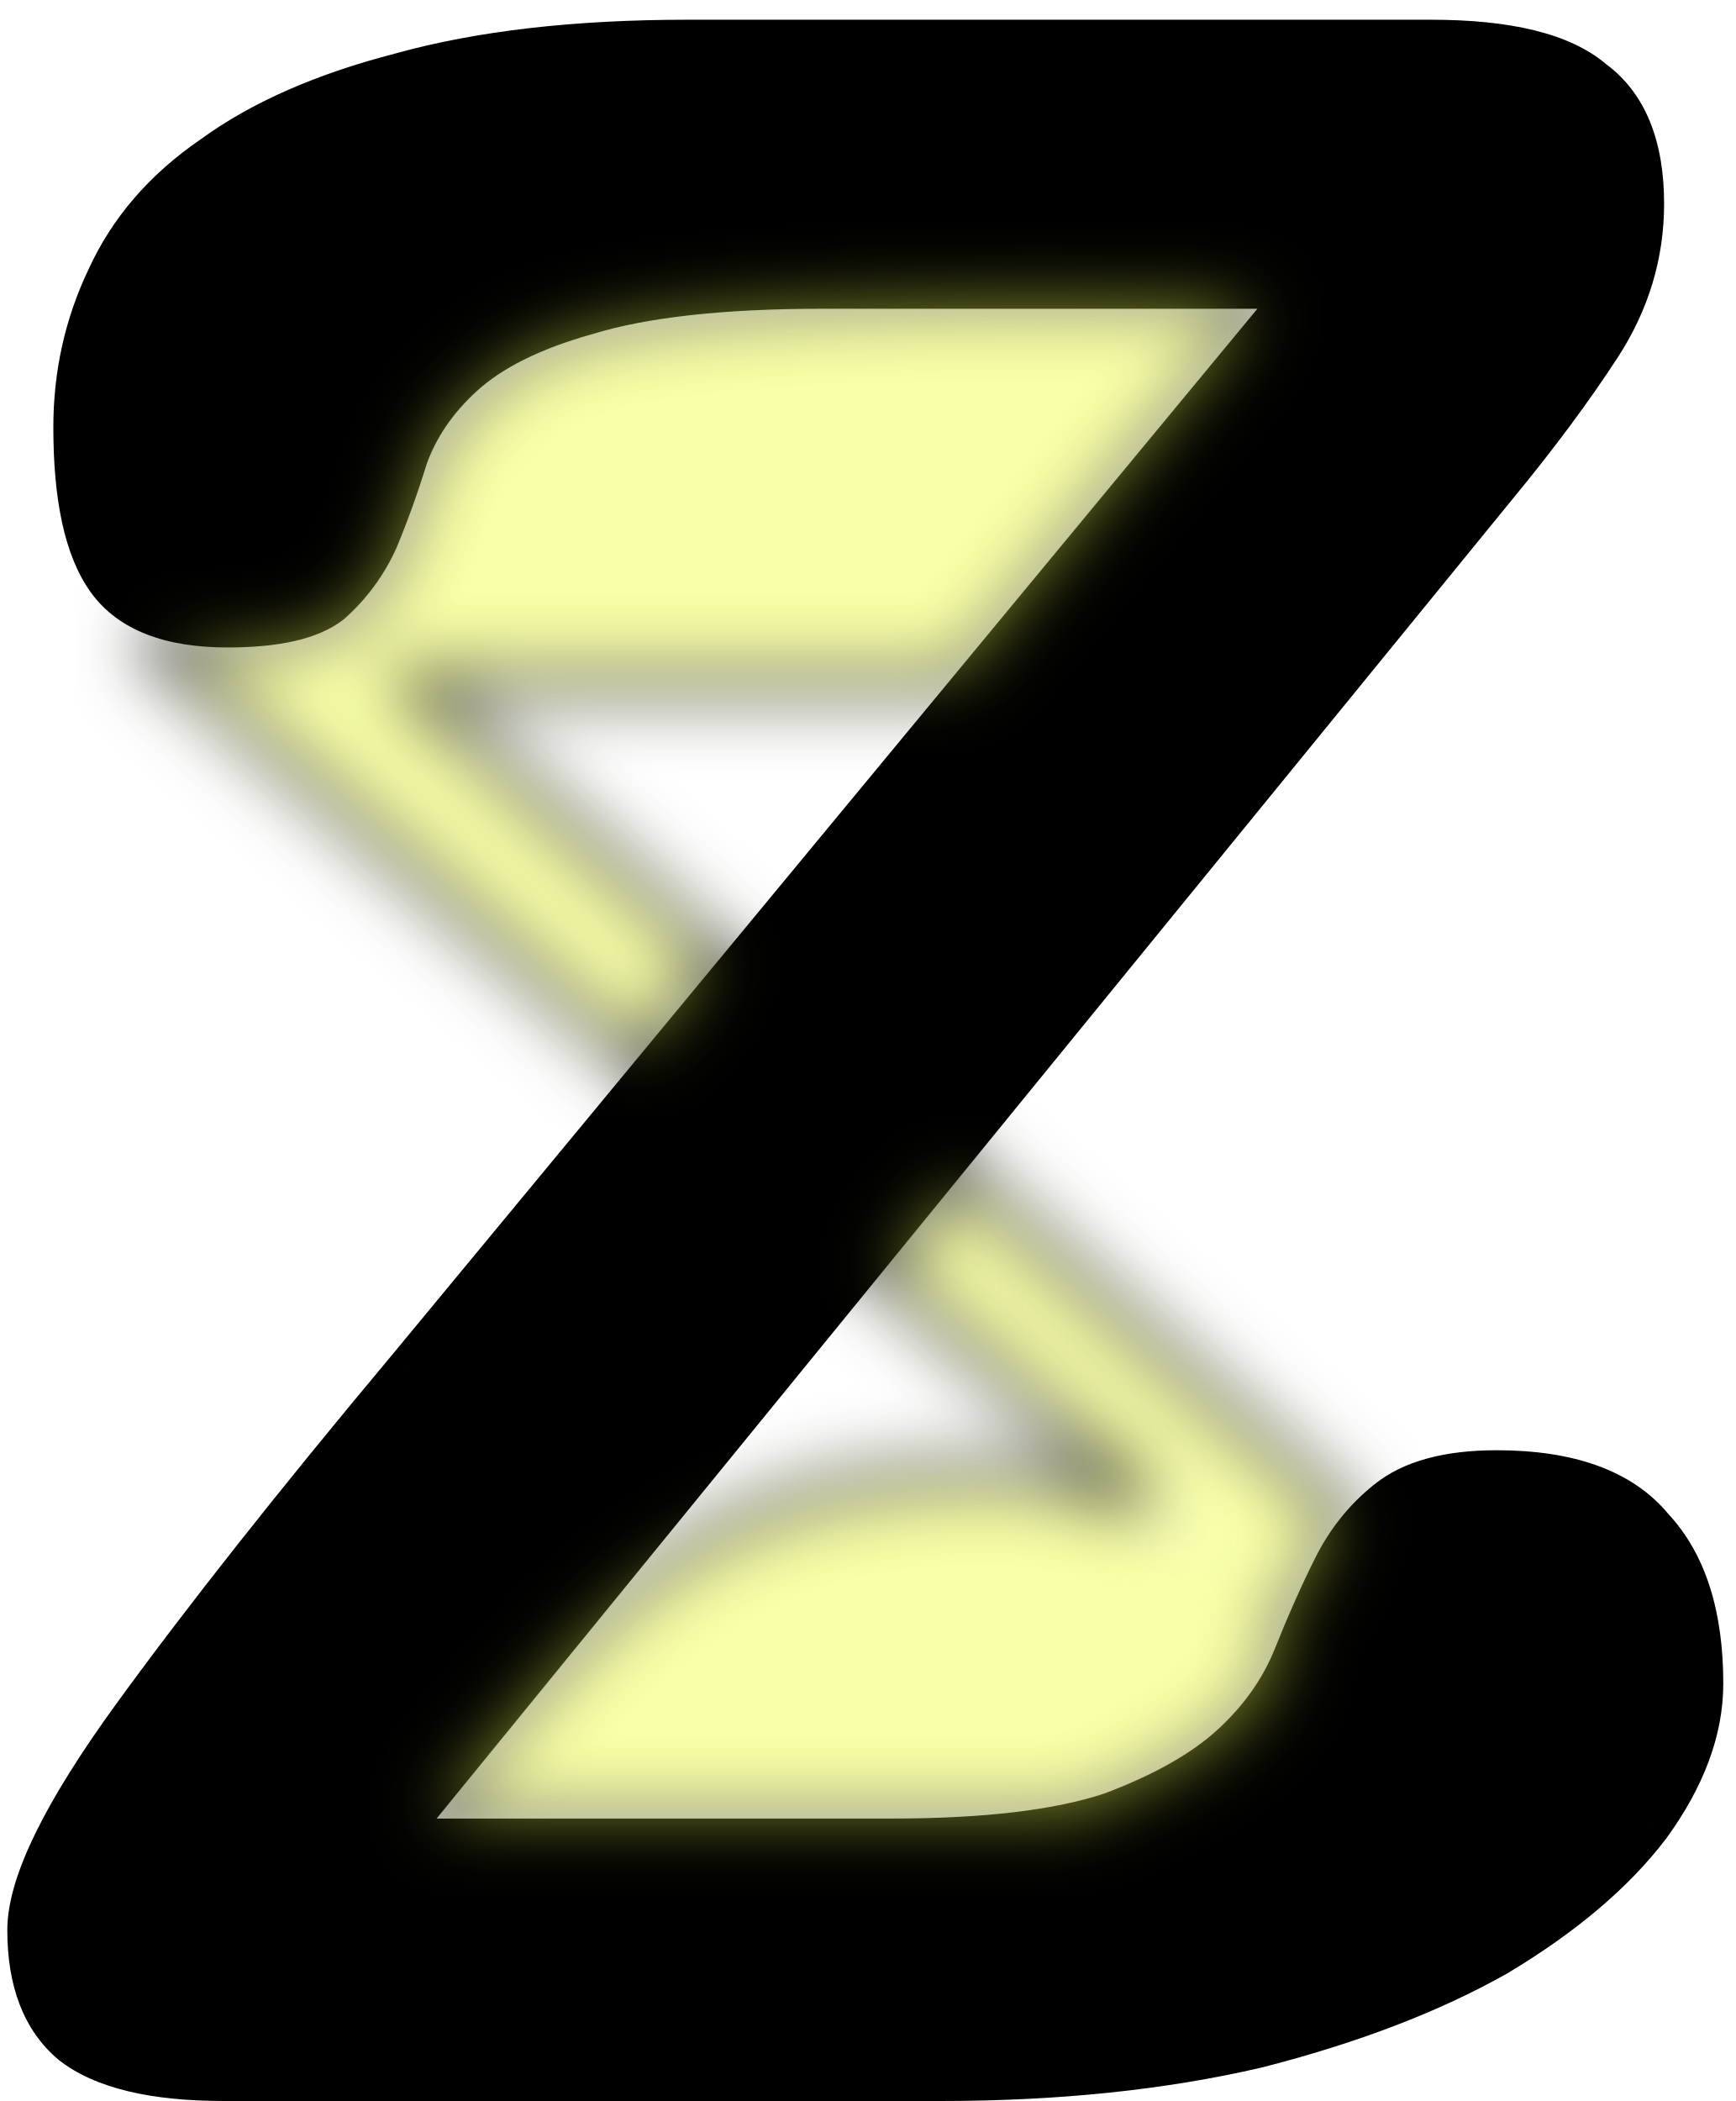
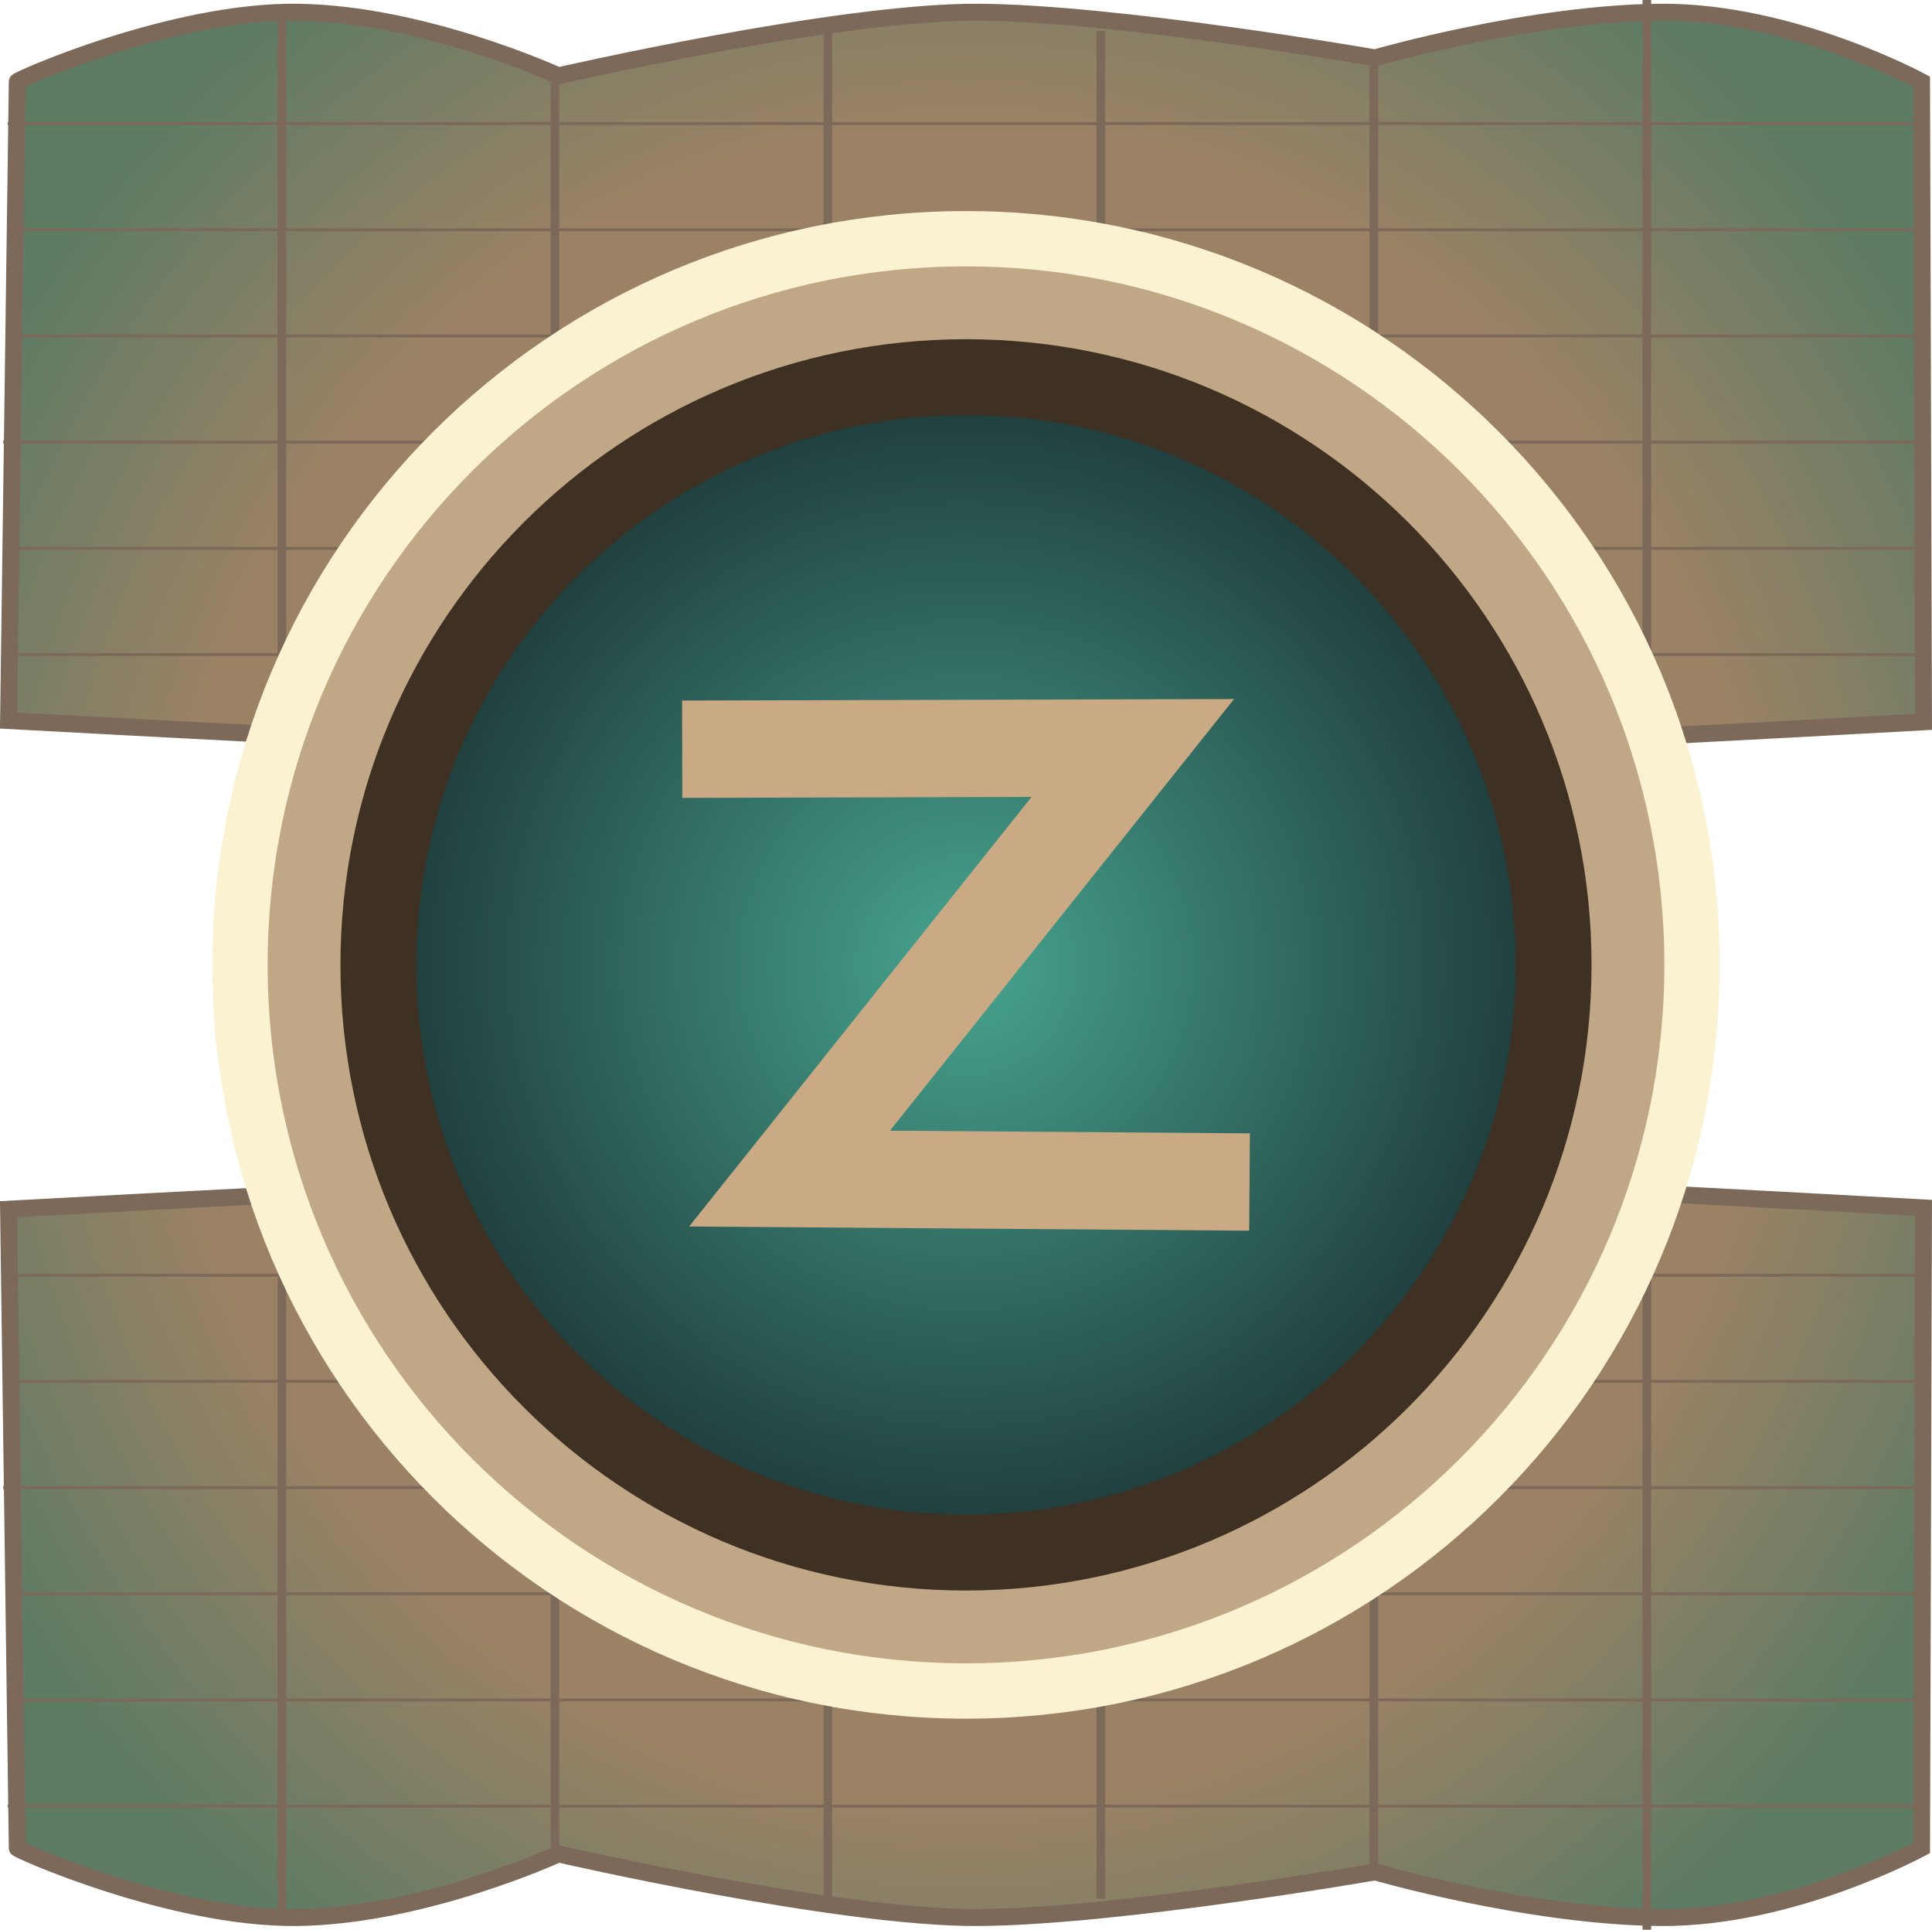
- <svg xmlns="http://www.w3.org/2000/svg" id="svg1754" version="1.1" fill="none" viewBox="0 0 76 92" height="92" width="76">
-   <g id="g1712" filter="url(#filter0_i)">
-     <path id="path1710" fill="black" d="M62.664 1.864C66.024 1.864 68.376 2.44 69.72 3.592C71.16 4.648 71.88 6.424 71.88 8.92C71.88 11.128 71.256 13.192 70.008 15.112C68.76 17.032 67.224 19.096 65.4 21.304L17.016 80.632H39.048C43.176 80.632 46.392 80.248 48.696 79.48C51 78.616 52.776 77.608 54.024 76.456C55.272 75.304 56.184 74.008 56.76 72.568C57.336 71.128 57.912 69.832 58.488 68.68C59.064 67.528 59.832 66.568 60.792 65.8C61.848 64.936 63.432 64.504 65.544 64.504C68.712 64.504 70.968 65.32 72.312 66.952C73.752 68.488 74.472 70.744 74.472 73.72C74.472 75.736 73.704 77.8 72.168 79.912C70.632 81.928 68.424 83.8 65.544 85.528C62.664 87.16 59.16 88.504 55.032 89.56C50.904 90.52 46.296 91 41.208 91H9.816C6.744 91 4.536 90.472 3.192 89.416C1.944 88.36 1.32 86.728 1.32 84.52C1.32 82.504 2.856 79.384 5.928 75.16C9 70.936 12.984 65.896 17.88 60.04L57.192 12.52H36.024C31.608 12.52 28.152 12.904 25.656 13.672C23.256 14.344 21.432 15.256 20.184 16.408C19.032 17.464 18.216 18.664 17.736 20.008C17.352 21.256 16.92 22.456 16.44 23.608C15.96 24.664 15.288 25.576 14.424 26.344C13.56 27.016 12.072 27.352 9.96 27.352C7.464 27.352 5.736 26.68 4.776 25.336C3.816 23.992 3.336 21.784 3.336 18.712C3.336 16.408 3.816 14.248 4.776 12.232C5.736 10.12 7.272 8.344 9.384 6.904C11.496 5.368 14.232 4.168 17.592 3.304C21.048 2.344 25.224 1.864 30.12 1.864H62.664Z" />
+ <svg xmlns="http://www.w3.org/2000/svg" xmlns:xlink="http://www.w3.org/1999/xlink" width="512.681" height="512" viewBox="0 0 135.647 135.467" version="1.1" id="svg5" xml:space="preserve">
+   <defs id="defs2">
+     <marker style="overflow:visible" id="marker102954" refX="0" refY="0" orient="auto-start-reverse" markerWidth="8.75" markerHeight="5" viewBox="0 0 8.75 5" preserveAspectRatio="xMidYMid">
+       <path style="fill:context-stroke;fill-rule:evenodd;stroke:none" d="M 0,0 5,-5 -12.5,0 5,5 Z" id="path102952" transform="scale(-0.5)" />
+     </marker>
+     <marker style="overflow:visible" id="Arrow1L" refX="0" refY="0" orient="auto-start-reverse" markerWidth="8.75" markerHeight="5" viewBox="0 0 8.75 5" preserveAspectRatio="xMidYMid">
+       <path style="fill:context-stroke;fill-rule:evenodd;stroke:none" d="M 0,0 5,-5 -12.5,0 5,5 Z" id="arrow1L" transform="scale(-0.5)" />
+     </marker>
+     <marker style="overflow:visible" id="Dot" refX="0" refY="0" orient="auto" markerWidth="5.667" markerHeight="5.667" viewBox="0 0 5.667 5.667" preserveAspectRatio="xMidYMid">
+       <path transform="scale(0.5)" style="fill:context-stroke;fill-rule:evenodd;stroke:context-stroke;stroke-width:1pt" d="M 5,0 C 5,2.76 2.76,5 0,5 -2.76,5 -5,2.76 -5,0 c 0,-2.76 2.3,-5 5,-5 2.76,0 5,2.24 5,5 z" id="Dot1" />
+     </marker>
+     <linearGradient id="linearGradient16201">
+       <stop style="stop-color:#47a58f;stop-opacity:1;" offset="0" id="stop16197" />
+       <stop style="stop-color:#1c3235;stop-opacity:1;" offset="1" id="stop16199" />
+     </linearGradient>
+     <radialGradient xlink:href="#linearGradient16201" id="radialGradient16203" cx="118.487" cy="137.318" fx="118.487" fy="137.318" r="33.727" gradientTransform="matrix(1.303297,0,0,1.30119,-86.69031,-110.943)" gradientUnits="userSpaceOnUse" />
+     <marker style="overflow:visible" id="Dot-6" refX="0" refY="0" orient="auto" markerWidth="5.667" markerHeight="5.667" viewBox="0 0 5.667 5.667" preserveAspectRatio="xMidYMid">
+       <path transform="scale(0.5)" style="fill:context-stroke;fill-rule:evenodd;stroke:context-stroke;stroke-width:1pt" d="M 5,0 C 5,2.76 2.76,5 0,5 -2.76,5 -5,2.76 -5,0 c 0,-2.76 2.3,-5 5,-5 2.76,0 5,2.24 5,5 z" id="Dot1-1" />
+     </marker>
+     <marker style="overflow:visible" id="Dot-7" refX="0" refY="0" orient="auto" markerWidth="5.667" markerHeight="5.667" viewBox="0 0 5.667 5.667" preserveAspectRatio="xMidYMid">
+       <path transform="scale(0.5)" style="fill:context-stroke;fill-rule:evenodd;stroke:context-stroke;stroke-width:1pt" d="M 5,0 C 5,2.76 2.76,5 0,5 -2.76,5 -5,2.76 -5,0 c 0,-2.76 2.3,-5 5,-5 2.76,0 5,2.24 5,5 z" id="Dot1-9" />
+     </marker>
+     <radialGradient xlink:href="#linearGradient24407" id="radialGradient24409-3" cx="118.684" cy="136.933" fx="118.684" fy="136.933" r="61.706" gradientTransform="matrix(1.29011,-0.00706878,0.00744576,1.388391,-268.8148,-124.873)" gradientUnits="userSpaceOnUse" />
+     <linearGradient id="linearGradient24407">
+       <stop style="stop-color:#9b8265;stop-opacity:1;" offset="0.708" id="stop24403" />
+       <stop style="stop-color:#5e7b64;stop-opacity:1;" offset="1" id="stop24405" />
+     </linearGradient>
+     <radialGradient xlink:href="#linearGradient24407" id="radialGradient24409-3-4" cx="118.684" cy="136.933" fx="118.684" fy="136.933" r="61.706" gradientTransform="matrix(1.29011,-0.00706878,0.00744576,1.388391,-268.8148,-124.873)" gradientUnits="userSpaceOnUse" />
+   </defs>
+   <g id="layer1" transform="translate(0.09012806)">
+     <g id="g124082-4" transform="matrix(1,0,0,-1,182.3897,130.7405)">
+       <path style="display:inline;fill:url(#radialGradient24409-3-4);fill-opacity:1;fill-rule:evenodd;stroke:#7c695a;stroke-width:1.189;stroke-linejoin:miter;stroke-miterlimit:6;stroke-dasharray:none;stroke-opacity:1" d="m -181.267,1.013 c -0.247,-0.03 10.802,-4.99 19.663,-4.882 8.861,0.107 18.331,4.465 18.331,4.465 0,0 19.584,-4.5 29.386,-4.465 9.803,0.035 27.951,3.206 27.951,3.206 0,0 10.876,-3.147 20.087,-3.206 9.211,-0.059 18.283,4.882 18.283,4.882 l 0.136,44.935 c 0,0 -54.086,3.024 -66.457,2.988 -12.371,-0.035 -67.992,-3.08 -67.992,-3.08 z" id="path24401-5-5" />
+       <path style="fill:none;fill-opacity:1;fill-rule:evenodd;stroke:#7c695a;stroke-width:0.207;stroke-linejoin:miter;stroke-miterlimit:4;stroke-dasharray:none;stroke-dashoffset:0;stroke-opacity:1;paint-order:normal" d="M -181.94,3.949 H -47.339" id="path123722-0" />
+       <path style="fill:none;fill-opacity:1;fill-rule:evenodd;stroke:#7c695a;stroke-width:0.207;stroke-linejoin:miter;stroke-miterlimit:4;stroke-dasharray:none;stroke-dashoffset:0;stroke-opacity:1;paint-order:normal" d="M -181.658,11.404 H -47.772" id="path123724-3" />
+       <path style="fill:none;fill-opacity:1;fill-rule:evenodd;stroke:#7c695a;stroke-width:0.207;stroke-linejoin:miter;stroke-miterlimit:4;stroke-dasharray:none;stroke-dashoffset:0;stroke-opacity:1;paint-order:normal" d="M -181.931,18.858 H -47.725" id="path123726-6" />
+       <path style="fill:none;fill-opacity:1;fill-rule:evenodd;stroke:#7c695a;stroke-width:0.207;stroke-linejoin:miter;stroke-miterlimit:4;stroke-dasharray:none;stroke-dashoffset:0;stroke-opacity:1;paint-order:normal" d="M -182.253,26.313 H -47.425" id="path123728-1" />
+       <path style="fill:none;fill-opacity:1;fill-rule:evenodd;stroke:#7c695a;stroke-width:0.207;stroke-linejoin:miter;stroke-miterlimit:4;stroke-dasharray:none;stroke-dashoffset:0;stroke-opacity:1;paint-order:normal" d="M -182.038,33.768 H -47.762" id="path123730-0" />
+       <path style="fill:none;fill-opacity:1;fill-rule:evenodd;stroke:#7c695a;stroke-width:0.207;stroke-linejoin:miter;stroke-miterlimit:4;stroke-dasharray:none;stroke-dashoffset:0;stroke-opacity:1;paint-order:normal" d="M -181.863,41.223 H -47.642" id="path123732-6" />
+       <path style="fill:none;fill-opacity:1;fill-rule:evenodd;stroke:#7c695a;stroke-width:0.607;stroke-linejoin:miter;stroke-miterlimit:4;stroke-dasharray:none;stroke-dashoffset:0;stroke-opacity:1;paint-order:normal" d="M -162.689,-3.907 V 46.124" id="path123734-3" />
+       <path style="fill:none;fill-opacity:1;fill-rule:evenodd;stroke:#7c695a;stroke-width:0.607;stroke-linejoin:miter;stroke-miterlimit:4;stroke-dasharray:none;stroke-dashoffset:0;stroke-opacity:1;paint-order:normal" d="M -143.522,1.085 V 47.676" id="path123736-2" />
+       <path style="fill:none;fill-opacity:1;fill-rule:evenodd;stroke:#7c695a;stroke-width:0.607;stroke-linejoin:miter;stroke-miterlimit:4;stroke-dasharray:none;stroke-dashoffset:0;stroke-opacity:1;paint-order:normal" d="m -124.355,-2.867 2e-5,50.934" id="path123738-0" />
+       <path style="fill:none;fill-opacity:1;fill-rule:evenodd;stroke:#7c695a;stroke-width:0.607;stroke-linejoin:miter;stroke-miterlimit:4;stroke-dasharray:none;stroke-dashoffset:0;stroke-opacity:1;paint-order:normal" d="M -105.188,-2.545 V 48.721" id="path123740-6" />
+       <path style="fill:none;fill-opacity:1;fill-rule:evenodd;stroke:#7c695a;stroke-width:0.607;stroke-linejoin:miter;stroke-miterlimit:4;stroke-dasharray:none;stroke-dashoffset:0;stroke-opacity:1;paint-order:normal" d="M -86.021,-1.02 V 47.869" id="path123742-1" />
+       <path style="fill:none;fill-opacity:1;fill-rule:evenodd;stroke:#7c695a;stroke-width:0.607;stroke-linejoin:miter;stroke-miterlimit:4;stroke-dasharray:none;stroke-dashoffset:0;stroke-opacity:1;paint-order:normal" d="M -66.854,-4.726 V 46.666" id="path123744-5" />
+     </g>
+     <g id="g124082" transform="translate(182.3897,4.726197)">
+       <path style="display:inline;fill:url(#radialGradient24409-3);fill-opacity:1;fill-rule:evenodd;stroke:#7c695a;stroke-width:1.189;stroke-linejoin:miter;stroke-miterlimit:6;stroke-dasharray:none;stroke-opacity:1" d="m -181.267,1.013 c -0.247,-0.03 10.802,-4.99 19.663,-4.882 8.861,0.107 18.331,4.465 18.331,4.465 0,0 19.584,-4.5 29.386,-4.465 9.803,0.035 27.951,3.206 27.951,3.206 0,0 10.876,-3.147 20.087,-3.206 9.211,-0.059 18.283,4.882 18.283,4.882 l 0.136,44.935 c 0,0 -54.086,3.024 -66.457,2.988 -12.371,-0.035 -67.992,-3.08 -67.992,-3.08 z" id="path24401-5" />
+       <path style="fill:none;fill-opacity:1;fill-rule:evenodd;stroke:#7c695a;stroke-width:0.207;stroke-linejoin:miter;stroke-miterlimit:4;stroke-dasharray:none;stroke-dashoffset:0;stroke-opacity:1;paint-order:normal" d="M -181.94,3.949 H -47.339" id="path123722" />
+       <path style="fill:none;fill-opacity:1;fill-rule:evenodd;stroke:#7c695a;stroke-width:0.207;stroke-linejoin:miter;stroke-miterlimit:4;stroke-dasharray:none;stroke-dashoffset:0;stroke-opacity:1;paint-order:normal" d="M -181.658,11.404 H -47.772" id="path123724" />
+       <path style="fill:none;fill-opacity:1;fill-rule:evenodd;stroke:#7c695a;stroke-width:0.207;stroke-linejoin:miter;stroke-miterlimit:4;stroke-dasharray:none;stroke-dashoffset:0;stroke-opacity:1;paint-order:normal" d="M -181.931,18.858 H -47.725" id="path123726" />
+       <path style="fill:none;fill-opacity:1;fill-rule:evenodd;stroke:#7c695a;stroke-width:0.207;stroke-linejoin:miter;stroke-miterlimit:4;stroke-dasharray:none;stroke-dashoffset:0;stroke-opacity:1;paint-order:normal" d="M -182.253,26.313 H -47.425" id="path123728" />
+       <path style="fill:none;fill-opacity:1;fill-rule:evenodd;stroke:#7c695a;stroke-width:0.207;stroke-linejoin:miter;stroke-miterlimit:4;stroke-dasharray:none;stroke-dashoffset:0;stroke-opacity:1;paint-order:normal" d="M -182.038,33.768 H -47.762" id="path123730" />
+       <path style="fill:none;fill-opacity:1;fill-rule:evenodd;stroke:#7c695a;stroke-width:0.207;stroke-linejoin:miter;stroke-miterlimit:4;stroke-dasharray:none;stroke-dashoffset:0;stroke-opacity:1;paint-order:normal" d="M -181.863,41.223 H -47.642" id="path123732" />
+       <path style="fill:none;fill-opacity:1;fill-rule:evenodd;stroke:#7c695a;stroke-width:0.607;stroke-linejoin:miter;stroke-miterlimit:4;stroke-dasharray:none;stroke-dashoffset:0;stroke-opacity:1;paint-order:normal" d="M -162.689,-3.907 V 46.124" id="path123734" />
+       <path style="fill:none;fill-opacity:1;fill-rule:evenodd;stroke:#7c695a;stroke-width:0.607;stroke-linejoin:miter;stroke-miterlimit:4;stroke-dasharray:none;stroke-dashoffset:0;stroke-opacity:1;paint-order:normal" d="M -143.522,1.085 V 47.676" id="path123736" />
+       <path style="fill:none;fill-opacity:1;fill-rule:evenodd;stroke:#7c695a;stroke-width:0.607;stroke-linejoin:miter;stroke-miterlimit:4;stroke-dasharray:none;stroke-dashoffset:0;stroke-opacity:1;paint-order:normal" d="m -124.355,-2.867 2e-5,50.934" id="path123738" />
+       <path style="fill:none;fill-opacity:1;fill-rule:evenodd;stroke:#7c695a;stroke-width:0.607;stroke-linejoin:miter;stroke-miterlimit:4;stroke-dasharray:none;stroke-dashoffset:0;stroke-opacity:1;paint-order:normal" d="M -105.188,-2.545 V 48.721" id="path123740" />
+       <path style="fill:none;fill-opacity:1;fill-rule:evenodd;stroke:#7c695a;stroke-width:0.607;stroke-linejoin:miter;stroke-miterlimit:4;stroke-dasharray:none;stroke-dashoffset:0;stroke-opacity:1;paint-order:normal" d="M -86.021,-1.02 V 47.869" id="path123742" />
+       <path style="fill:none;fill-opacity:1;fill-rule:evenodd;stroke:#7c695a;stroke-width:0.607;stroke-linejoin:miter;stroke-miterlimit:4;stroke-dasharray:none;stroke-dashoffset:0;stroke-opacity:1;paint-order:normal" d="M -66.854,-4.726 V 46.666" id="path123744" />
+     </g>
+     <circle style="fill:none;fill-opacity:1;fill-rule:evenodd;stroke:#c0a786;stroke-width:7.211;stroke-linejoin:miter;stroke-miterlimit:6;stroke-dasharray:none;stroke-opacity:1" id="path14910" cx="67.733" cy="67.733" r="46.401" />
+     <circle style="display:inline;fill:url(#radialGradient16203);fill-opacity:1;fill-rule:evenodd;stroke:#3f3024;stroke-width:5.333;stroke-linejoin:miter;stroke-miterlimit:6;stroke-dasharray:none;stroke-opacity:1" id="path6326" cy="67.733" cx="67.733" r="41.254" />
+     <path style="display:inline;fill:none;fill-rule:evenodd;stroke:#c9aa84;stroke-width:6.832;stroke-linejoin:miter;stroke-miterlimit:6;stroke-dasharray:none;stroke-opacity:1" d="m 47.808,52.595 31.637,-0.087 -24.099,30.227 32.295,0.242" id="path403" />
+     <circle style="fill:none;fill-rule:evenodd;stroke:#fbf2d1;stroke-width:3.885;stroke-linejoin:miter;stroke-miterlimit:6;stroke-dasharray:none;stroke-opacity:1" id="path6332" cx="67.733" cy="67.733" r="50.974" />
+     <g id="g38225" transform="matrix(1.270313,0,0,1.324418,-83.6119,-113.187)" style="fill:none;fill-opacity:1;stroke:#545454;stroke-width:0.305;stroke-miterlimit:4;stroke-dasharray:0, 3.353;stroke-dashoffset:0;stroke-opacity:1">
+       <ellipse style="fill:none;fill-opacity:1;fill-rule:evenodd;stroke:#545454;stroke-width:0.305;stroke-linejoin:miter;stroke-miterlimit:4;stroke-dasharray:0, 3.353;stroke-dashoffset:0;stroke-opacity:1;marker-start:url(#Dot);marker-mid:url(#Dot);paint-order:normal" id="path31973" cx="58.732" cy="-171.48" rx="26.546" ry="27.769" transform="rotate(120)" />
+       <ellipse style="fill:none;fill-opacity:1;fill-rule:evenodd;stroke:#545454;stroke-width:0.305;stroke-linejoin:miter;stroke-miterlimit:4;stroke-dasharray:0, 3.353;stroke-dashoffset:0;stroke-opacity:1;marker-start:url(#Dot-7);marker-mid:url(#Dot-7);paint-order:normal" id="path31973-2" cx="-34.876" cy="-177.872" rx="26.546" ry="27.769" transform="rotate(150)" />
+       <ellipse style="fill:none;fill-opacity:1;fill-rule:evenodd;stroke:#545454;stroke-width:0.305;stroke-linejoin:miter;stroke-miterlimit:4;stroke-dasharray:0, 3.353;stroke-dashoffset:0;stroke-opacity:1;marker-start:url(#Dot-6);marker-mid:url(#Dot-6);paint-order:normal" id="path31973-8" cx="136.604" cy="-119.14" rx="26.546" ry="27.769" transform="rotate(90)" />
+     </g>
+     <path style="display:none;fill:none;fill-opacity:1;fill-rule:evenodd;stroke:#000000;stroke-width:0.783;stroke-linejoin:miter;stroke-miterlimit:4;stroke-dasharray:none;stroke-dashoffset:0;stroke-opacity:1;marker-start:url(#Arrow1L);marker-end:url(#marker102954);paint-order:normal" d="M 60.369,77.168 75.098,58.299" id="path102896" />
  </g>
-   <path id="path1714" fill="black" d="M69.72 3.592L69.069 4.351L69.098 4.376L69.129 4.398L69.72 3.592ZM70.008 15.112L70.846 15.657L70.846 15.657L70.008 15.112ZM65.4 21.304L64.629 20.667L64.625 20.672L65.4 21.304ZM17.016 80.632L16.241 80L14.91 81.632H17.016V80.632ZM48.696 79.48L49.012 80.429L49.03 80.423L49.047 80.416L48.696 79.48ZM54.024 76.456L54.702 77.191L54.702 77.191L54.024 76.456ZM58.488 68.68L57.594 68.233L57.594 68.233L58.488 68.68ZM60.792 65.8L61.417 66.581L61.425 66.574L60.792 65.8ZM72.312 66.952L71.54 67.588L71.561 67.612L71.582 67.636L72.312 66.952ZM72.168 79.912L72.963 80.518L72.97 80.509L72.977 80.5L72.168 79.912ZM65.544 85.528L66.037 86.398L66.048 86.392L66.058 86.385L65.544 85.528ZM55.032 89.56L55.258 90.534L55.269 90.531L55.28 90.529L55.032 89.56ZM3.192 89.416L2.546 90.179L2.56 90.191L2.574 90.202L3.192 89.416ZM17.88 60.04L18.647 60.681L18.651 60.677L17.88 60.04ZM57.192 12.52L57.962 13.157L59.317 11.52H57.192V12.52ZM25.656 13.672L25.926 14.635L25.938 14.632L25.95 14.628L25.656 13.672ZM20.184 16.408L20.86 17.145L20.862 17.143L20.184 16.408ZM17.736 20.008L16.794 19.672L16.787 19.693L16.78 19.714L17.736 20.008ZM16.44 23.608L17.35 24.022L17.357 24.007L17.363 23.993L16.44 23.608ZM14.424 26.344L15.038 27.133L15.064 27.113L15.088 27.091L14.424 26.344ZM4.776 25.336L3.962 25.917L3.962 25.917L4.776 25.336ZM4.776 12.232L5.679 12.662L5.683 12.654L5.686 12.646L4.776 12.232ZM9.384 6.904L9.947 7.73L9.96 7.722L9.972 7.713L9.384 6.904ZM17.592 3.304L17.841 4.272L17.85 4.27L17.86 4.268L17.592 3.304ZM62.664 2.864C65.972 2.864 68.01 3.444 69.069 4.351L70.371 2.833C68.742 1.436 66.076 0.864 62.664 0.864V2.864ZM69.129 4.398C70.219 5.198 70.88 6.607 70.88 8.92H72.88C72.88 6.241 72.101 4.098 70.311 2.786L69.129 4.398ZM70.88 8.92C70.88 10.927 70.316 12.803 69.17 14.567L70.846 15.657C72.196 13.581 72.88 11.329 72.88 8.92H70.88ZM69.17 14.567C67.947 16.448 66.434 18.482 64.629 20.667L66.171 21.941C68.013 19.71 69.573 17.616 70.846 15.657L69.17 14.567ZM64.625 20.672L16.241 80L17.791 81.264L66.175 21.936L64.625 20.672ZM17.016 81.632H39.048V79.632H17.016V81.632ZM39.048 81.632C43.219 81.632 46.559 81.246 49.012 80.429L48.38 78.531C46.225 79.25 43.133 79.632 39.048 79.632V81.632ZM49.047 80.416C51.422 79.526 53.327 78.46 54.702 77.191L53.346 75.721C52.225 76.755 50.578 77.706 48.345 78.544L49.047 80.416ZM54.702 77.191C56.049 75.948 57.052 74.53 57.688 72.939L55.831 72.197C55.316 73.486 54.495 74.66 53.346 75.721L54.702 77.191ZM57.688 72.939C58.256 71.52 58.821 70.25 59.382 69.127L57.594 68.233C57.003 69.414 56.416 70.736 55.831 72.197L57.688 72.939ZM59.382 69.127C59.897 68.098 60.575 67.254 61.417 66.581L60.167 65.019C59.089 65.882 58.231 66.958 57.594 68.233L59.382 69.127ZM61.425 66.574C62.228 65.917 63.543 65.504 65.544 65.504V63.504C63.321 63.504 61.468 63.955 60.159 65.026L61.425 66.574ZM65.544 65.504C68.565 65.504 70.465 66.282 71.54 67.588L73.084 66.316C71.471 64.358 68.859 63.504 65.544 63.504V65.504ZM71.582 67.636C72.788 68.922 73.472 70.893 73.472 73.72H75.472C75.472 70.595 74.716 68.054 73.041 66.268L71.582 67.636ZM73.472 73.72C73.472 75.47 72.808 77.332 71.359 79.324L72.977 80.5C74.6 78.268 75.472 76.002 75.472 73.72H73.472ZM71.373 79.306C69.934 81.194 67.834 82.988 65.029 84.671L66.058 86.385C69.014 84.612 71.33 82.662 72.963 80.518L71.373 79.306ZM65.051 84.658C62.266 86.236 58.85 87.551 54.784 88.591L55.28 90.529C59.47 89.457 63.062 88.084 66.037 86.398L65.051 84.658ZM54.806 88.586C50.765 89.526 46.234 90 41.208 90V92C46.358 92 51.043 91.514 55.258 90.534L54.806 88.586ZM41.208 90H9.816V92H41.208V90ZM9.816 90C6.81 90 4.884 89.474 3.81 88.63L2.574 90.202C4.188 91.47 6.678 92 9.816 92V90ZM3.838 88.653C2.886 87.847 2.32 86.543 2.32 84.52H0.32C0.32 86.913 1.002 88.873 2.546 90.179L3.838 88.653ZM2.32 84.52C2.32 83.739 2.626 82.618 3.369 81.11C4.103 79.62 5.219 77.835 6.737 75.748L5.119 74.572C3.565 76.71 2.377 78.596 1.575 80.226C0.782 81.838 0.32 83.285 0.32 84.52H2.32ZM6.737 75.748C9.791 71.549 13.76 66.527 18.647 60.681L17.113 59.399C12.208 65.265 8.209 70.323 5.119 74.572L6.737 75.748ZM18.651 60.677L57.962 13.157L56.422 11.883L17.11 59.403L18.651 60.677ZM57.192 11.52H36.024V13.52H57.192V11.52ZM36.024 11.52C31.567 11.52 27.997 11.906 25.362 12.716L25.95 14.628C28.308 13.902 31.649 13.52 36.024 13.52V11.52ZM25.386 12.709C22.9 13.405 20.912 14.376 19.506 15.673L20.862 17.143C21.953 16.137 23.612 15.283 25.926 14.635L25.386 12.709ZM19.508 15.671C18.248 16.826 17.334 18.16 16.794 19.672L18.678 20.344C19.098 19.168 19.816 18.102 20.86 17.145L19.508 15.671ZM16.78 19.714C16.405 20.933 15.984 22.102 15.517 23.223L17.363 23.993C17.856 22.81 18.299 21.579 18.692 20.302L16.78 19.714ZM15.53 23.194C15.107 24.123 14.519 24.922 13.76 25.597L15.088 27.091C16.057 26.23 16.813 25.204 17.35 24.022L15.53 23.194ZM13.81 25.555C13.223 26.011 12.026 26.352 9.96 26.352V28.352C12.118 28.352 13.897 28.021 15.038 27.133L13.81 25.555ZM9.96 26.352C7.615 26.352 6.28 25.722 5.59 24.755L3.962 25.917C5.192 27.638 7.313 28.352 9.96 28.352V26.352ZM5.59 24.755C4.817 23.673 4.336 21.73 4.336 18.712H2.336C2.336 21.838 2.815 24.311 3.962 25.917L5.59 24.755ZM4.336 18.712C4.336 16.552 4.785 14.539 5.679 12.662L3.873 11.802C2.847 13.957 2.336 16.264 2.336 18.712H4.336ZM5.686 12.646C6.563 10.717 7.971 9.078 9.947 7.73L8.821 6.078C6.573 7.61 4.909 9.523 3.866 11.818L5.686 12.646ZM9.972 7.713C11.955 6.271 14.565 5.115 17.841 4.272L17.343 2.336C13.899 3.221 11.037 4.465 8.796 6.095L9.972 7.713ZM17.86 4.268C21.203 3.339 25.284 2.864 30.12 2.864V0.864C25.164 0.864 20.893 1.349 17.324 2.34L17.86 4.268ZM30.12 2.864H62.664V0.864H30.12V2.864Z" />
-   <g id="g1726" filter="url(#filter1_f)" opacity="0.84">
-     <path id="path1716" fill-opacity="0.6" fill="#F1FF4F" d="M42 29.5L55 13.5C55.042 13.248 42 13 34 13.5C26 14 24 15 22.5 16C21 17 19.159 19.006 19 19.5C17.026 24.293 17.247 25.938 14.5 27.5L16.772 29.5H42Z" />
-     <path id="path1718" fill-opacity="0.6" fill="#F1FF4F" d="M14.5 27.5C13.343 28.007 12.433 28.216 10.5 28.5C8.633 28.395 8.146 28.78 7 28L28 45.99L31 42.125L14.5 27.5Z" />
-     <path id="path1720" fill-opacity="0.6" fill="#F1FF4F" d="M56.5 70.5L58.5 66.5L42 51.875L39.058 55.5L56.5 70.5Z" />
-     <path id="path1722" fill-opacity="0.6" fill="#F1FF4F" d="M47 79.5H19C25.5 72 29.5 65 43.5 65C51.26 65 65.5 72 47 79.5Z" />
-     <path id="path1724" stroke="black" d="M42.332 51.501L41.941 51.154L31.682 42.062L31.332 41.751L18.074 30H42H42.238L42.388 29.815L55.388 13.815L55.472 13.712L55.493 13.582C55.544 13.273 55.317 13.105 55.278 13.078C55.213 13.032 55.15 13.011 55.123 13.002C55.061 12.981 54.993 12.968 54.94 12.96C54.824 12.941 54.666 12.924 54.478 12.909C54.099 12.878 53.553 12.849 52.88 12.824C51.532 12.773 49.65 12.733 47.519 12.718C43.259 12.687 37.986 12.75 33.969 13.001C25.937 13.503 23.832 14.511 22.223 15.584C21.432 16.111 20.569 16.89 19.888 17.592C19.546 17.944 19.243 18.285 19.013 18.573C18.898 18.717 18.797 18.853 18.717 18.974C18.648 19.079 18.575 19.202 18.532 19.324C18.036 20.528 17.678 21.535 17.379 22.387C17.36 22.44 17.341 22.493 17.323 22.545C17.047 23.332 16.824 23.965 16.583 24.509C16.329 25.082 16.062 25.535 15.71 25.934C15.362 26.328 14.914 26.687 14.275 27.052C13.2 27.521 12.346 27.722 10.477 27.998C10.014 27.974 9.635 27.979 9.313 27.988C9.226 27.99 9.145 27.993 9.069 27.995C8.846 28.002 8.666 28.008 8.494 28.003C8.088 27.992 7.773 27.921 7.281 27.587L6.675 28.38L27.674 46.369L27.675 46.37L27.675 46.37L38.364 55.562L38.732 55.879L50.279 65.809C50.217 65.786 50.155 65.763 50.092 65.741C47.909 64.951 45.506 64.5 43.5 64.5C36.403 64.5 31.795 66.278 28.136 69.038C25.352 71.139 23.12 73.814 20.775 76.625C20.074 77.466 19.362 78.319 18.622 79.172L17.905 80H19H47H47.097L47.188 79.963C51.834 78.08 54.532 76.189 55.765 74.349C56.39 73.414 56.646 72.48 56.567 71.573C56.555 71.436 56.535 71.3 56.509 71.167L56.66 71.297L56.947 70.724L58.947 66.724L59.119 66.38L58.832 66.126L42.332 51.501ZM31.068 42.853L41.31 51.932L38.994 54.785L28.686 45.921L31.068 42.853Z" />
-   </g>
-   <defs id="defs1752">
-     <filter color-interpolation-filters="sRGB" filterUnits="userSpaceOnUse" height="95.136" width="75.152" y="0.864" x="0.32" id="filter0_i">
-       <feFlood id="feFlood1728" result="BackgroundImageFix" flood-opacity="0" />
-       <feBlend id="feBlend1730" result="shape" in2="BackgroundImageFix" in="SourceGraphic" mode="normal" />
-       <feColorMatrix id="feColorMatrix1732" result="hardAlpha" values="0 0 0 0 0 0 0 0 0 0 0 0 0 0 0 0 0 0 127 0" type="matrix" in="SourceAlpha" />
-       <feOffset id="feOffset1734" dy="4" />
-       <feGaussianBlur id="feGaussianBlur1736" stdDeviation="2" />
-       <feComposite id="feComposite1738" k3="1" k2="-1" operator="arithmetic" in2="hardAlpha" />
-       <feColorMatrix id="feColorMatrix1740" values="0 0 0 0 0 0 0 0 0 0 0 0 0 0 0 0 0 0 0.25 0" type="matrix" />
-       <feBlend id="feBlend1742" result="effect1_innerShadow" in2="shape" mode="normal" />
-     </filter>
-     <filter color-interpolation-filters="sRGB" filterUnits="userSpaceOnUse" height="74.289" width="59.388" y="9.211" x="3.349" id="filter1_f">
-       <feFlood id="feFlood1745" result="BackgroundImageFix" flood-opacity="0" />
-       <feBlend id="feBlend1747" result="shape" in2="BackgroundImageFix" in="SourceGraphic" mode="normal" />
-       <feGaussianBlur id="feGaussianBlur1749" result="effect1_foregroundBlur" stdDeviation="1.5" />
-     </filter>
-   </defs>
</svg>
